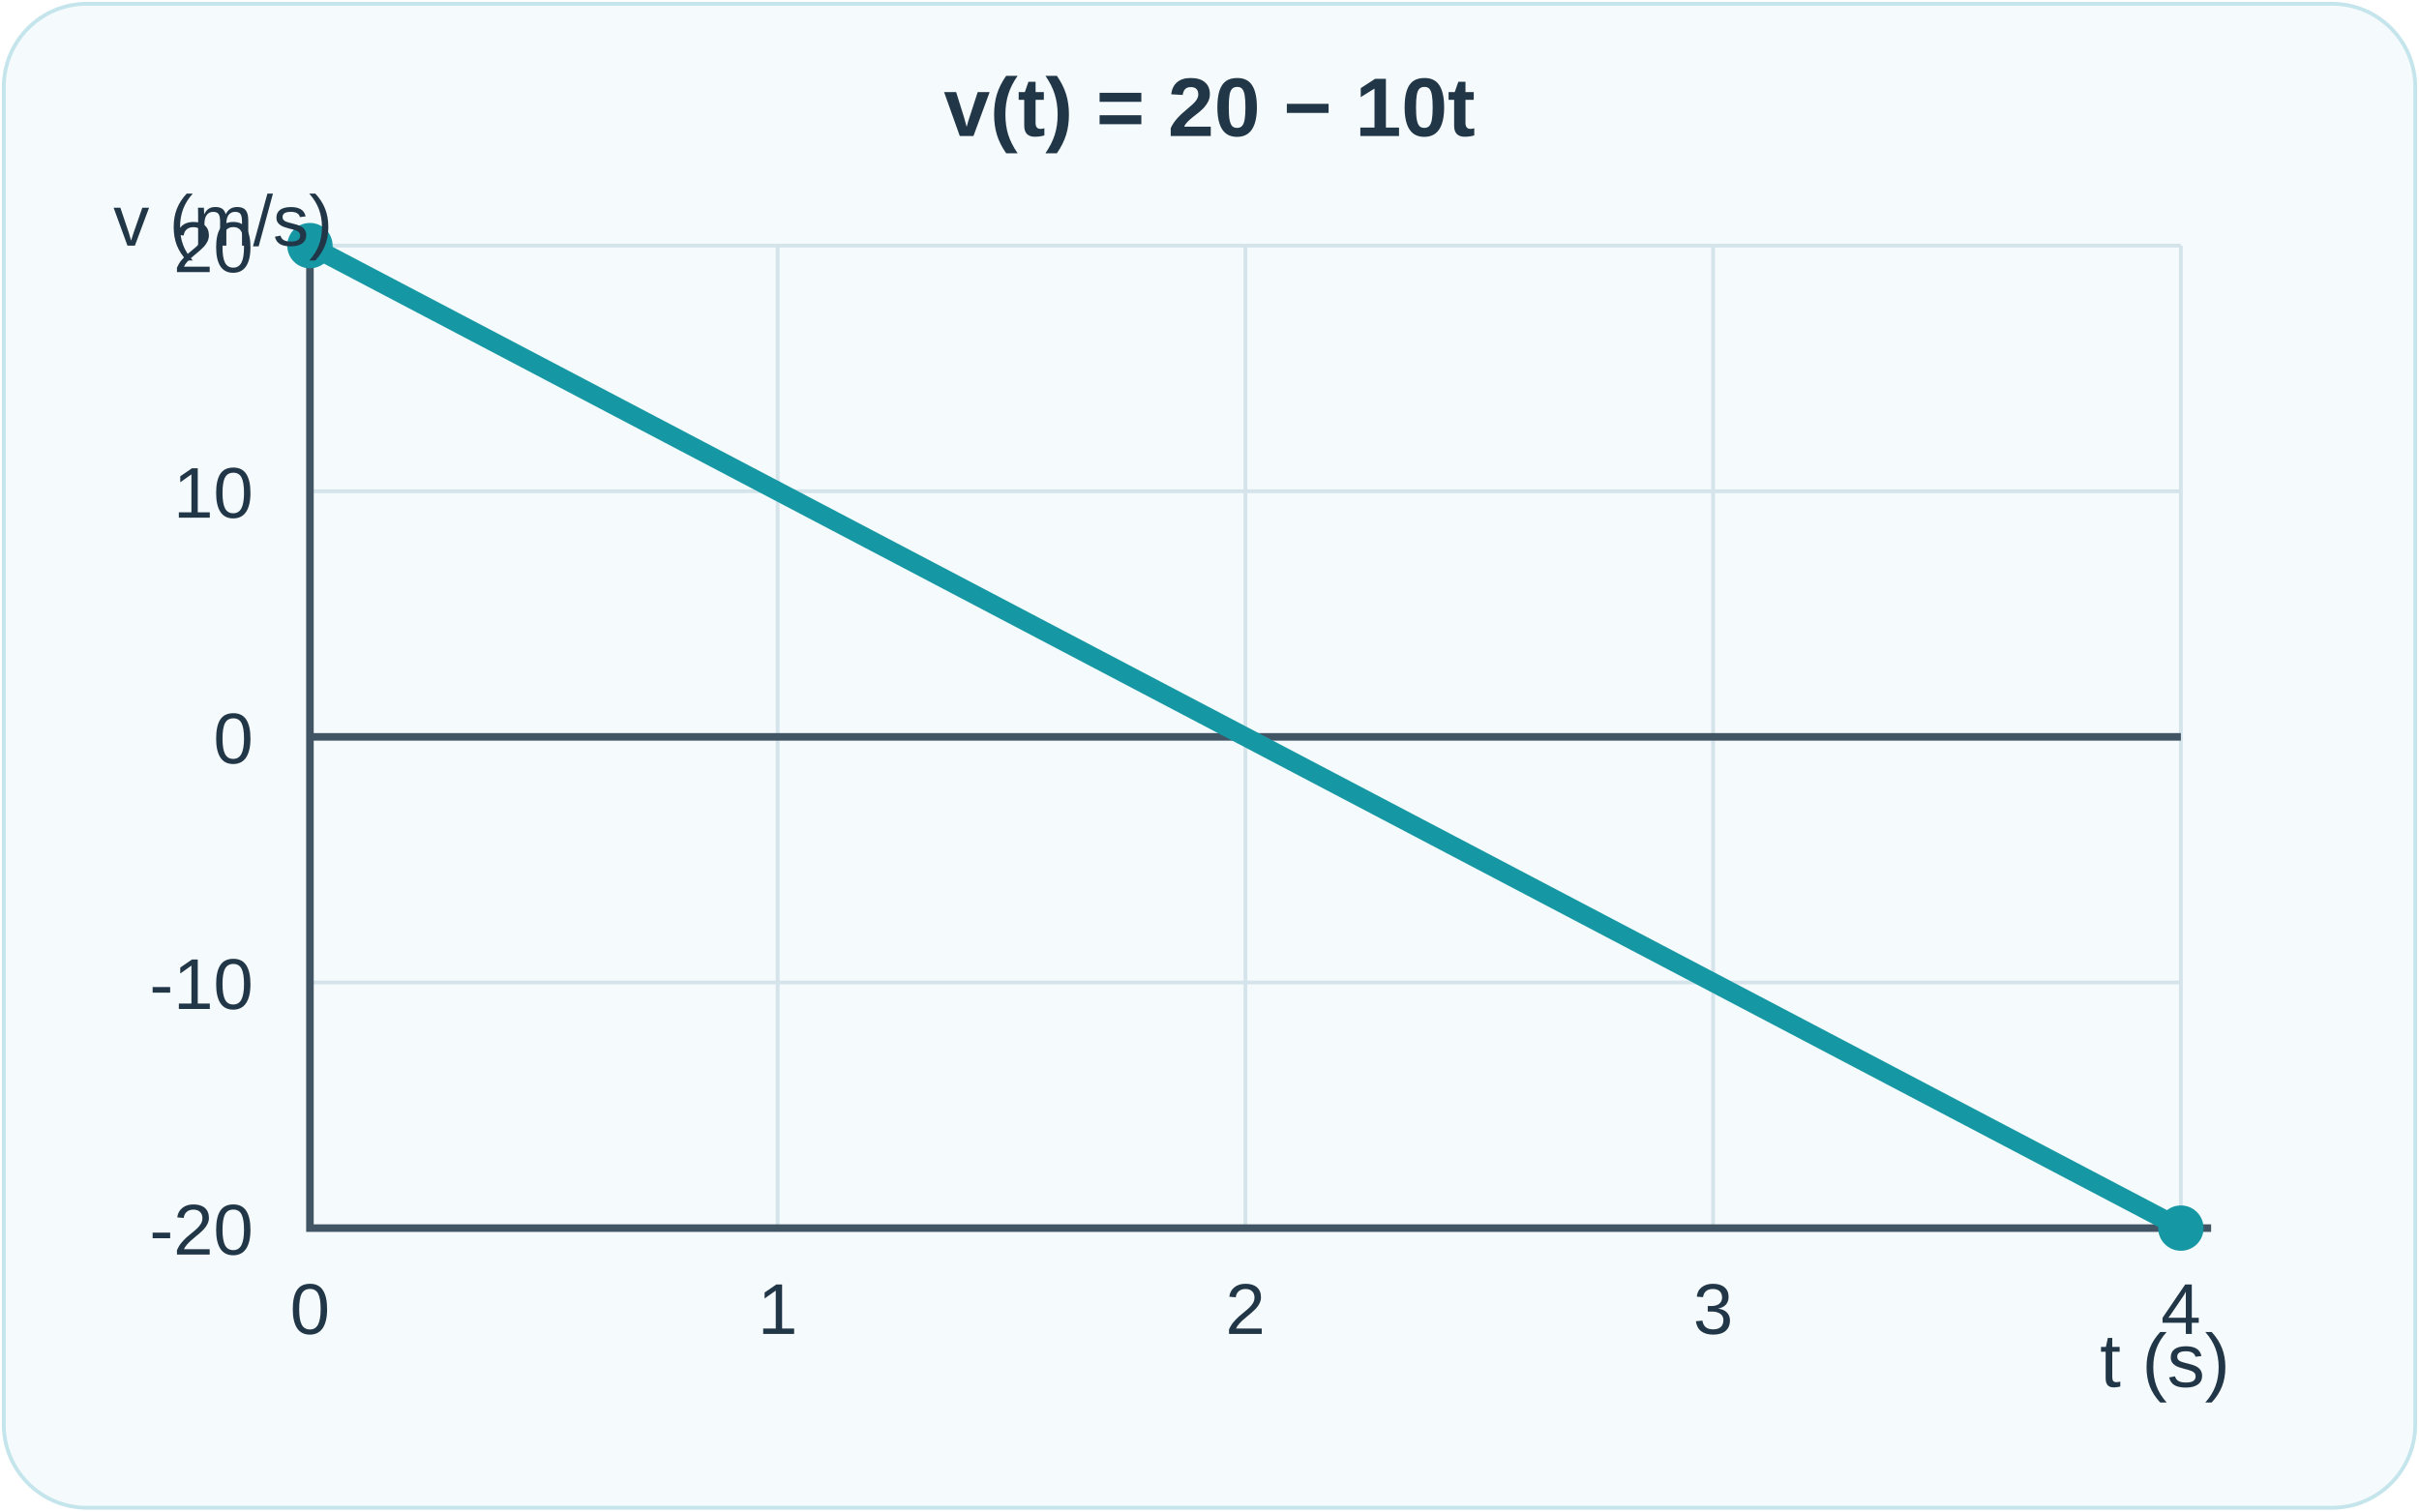
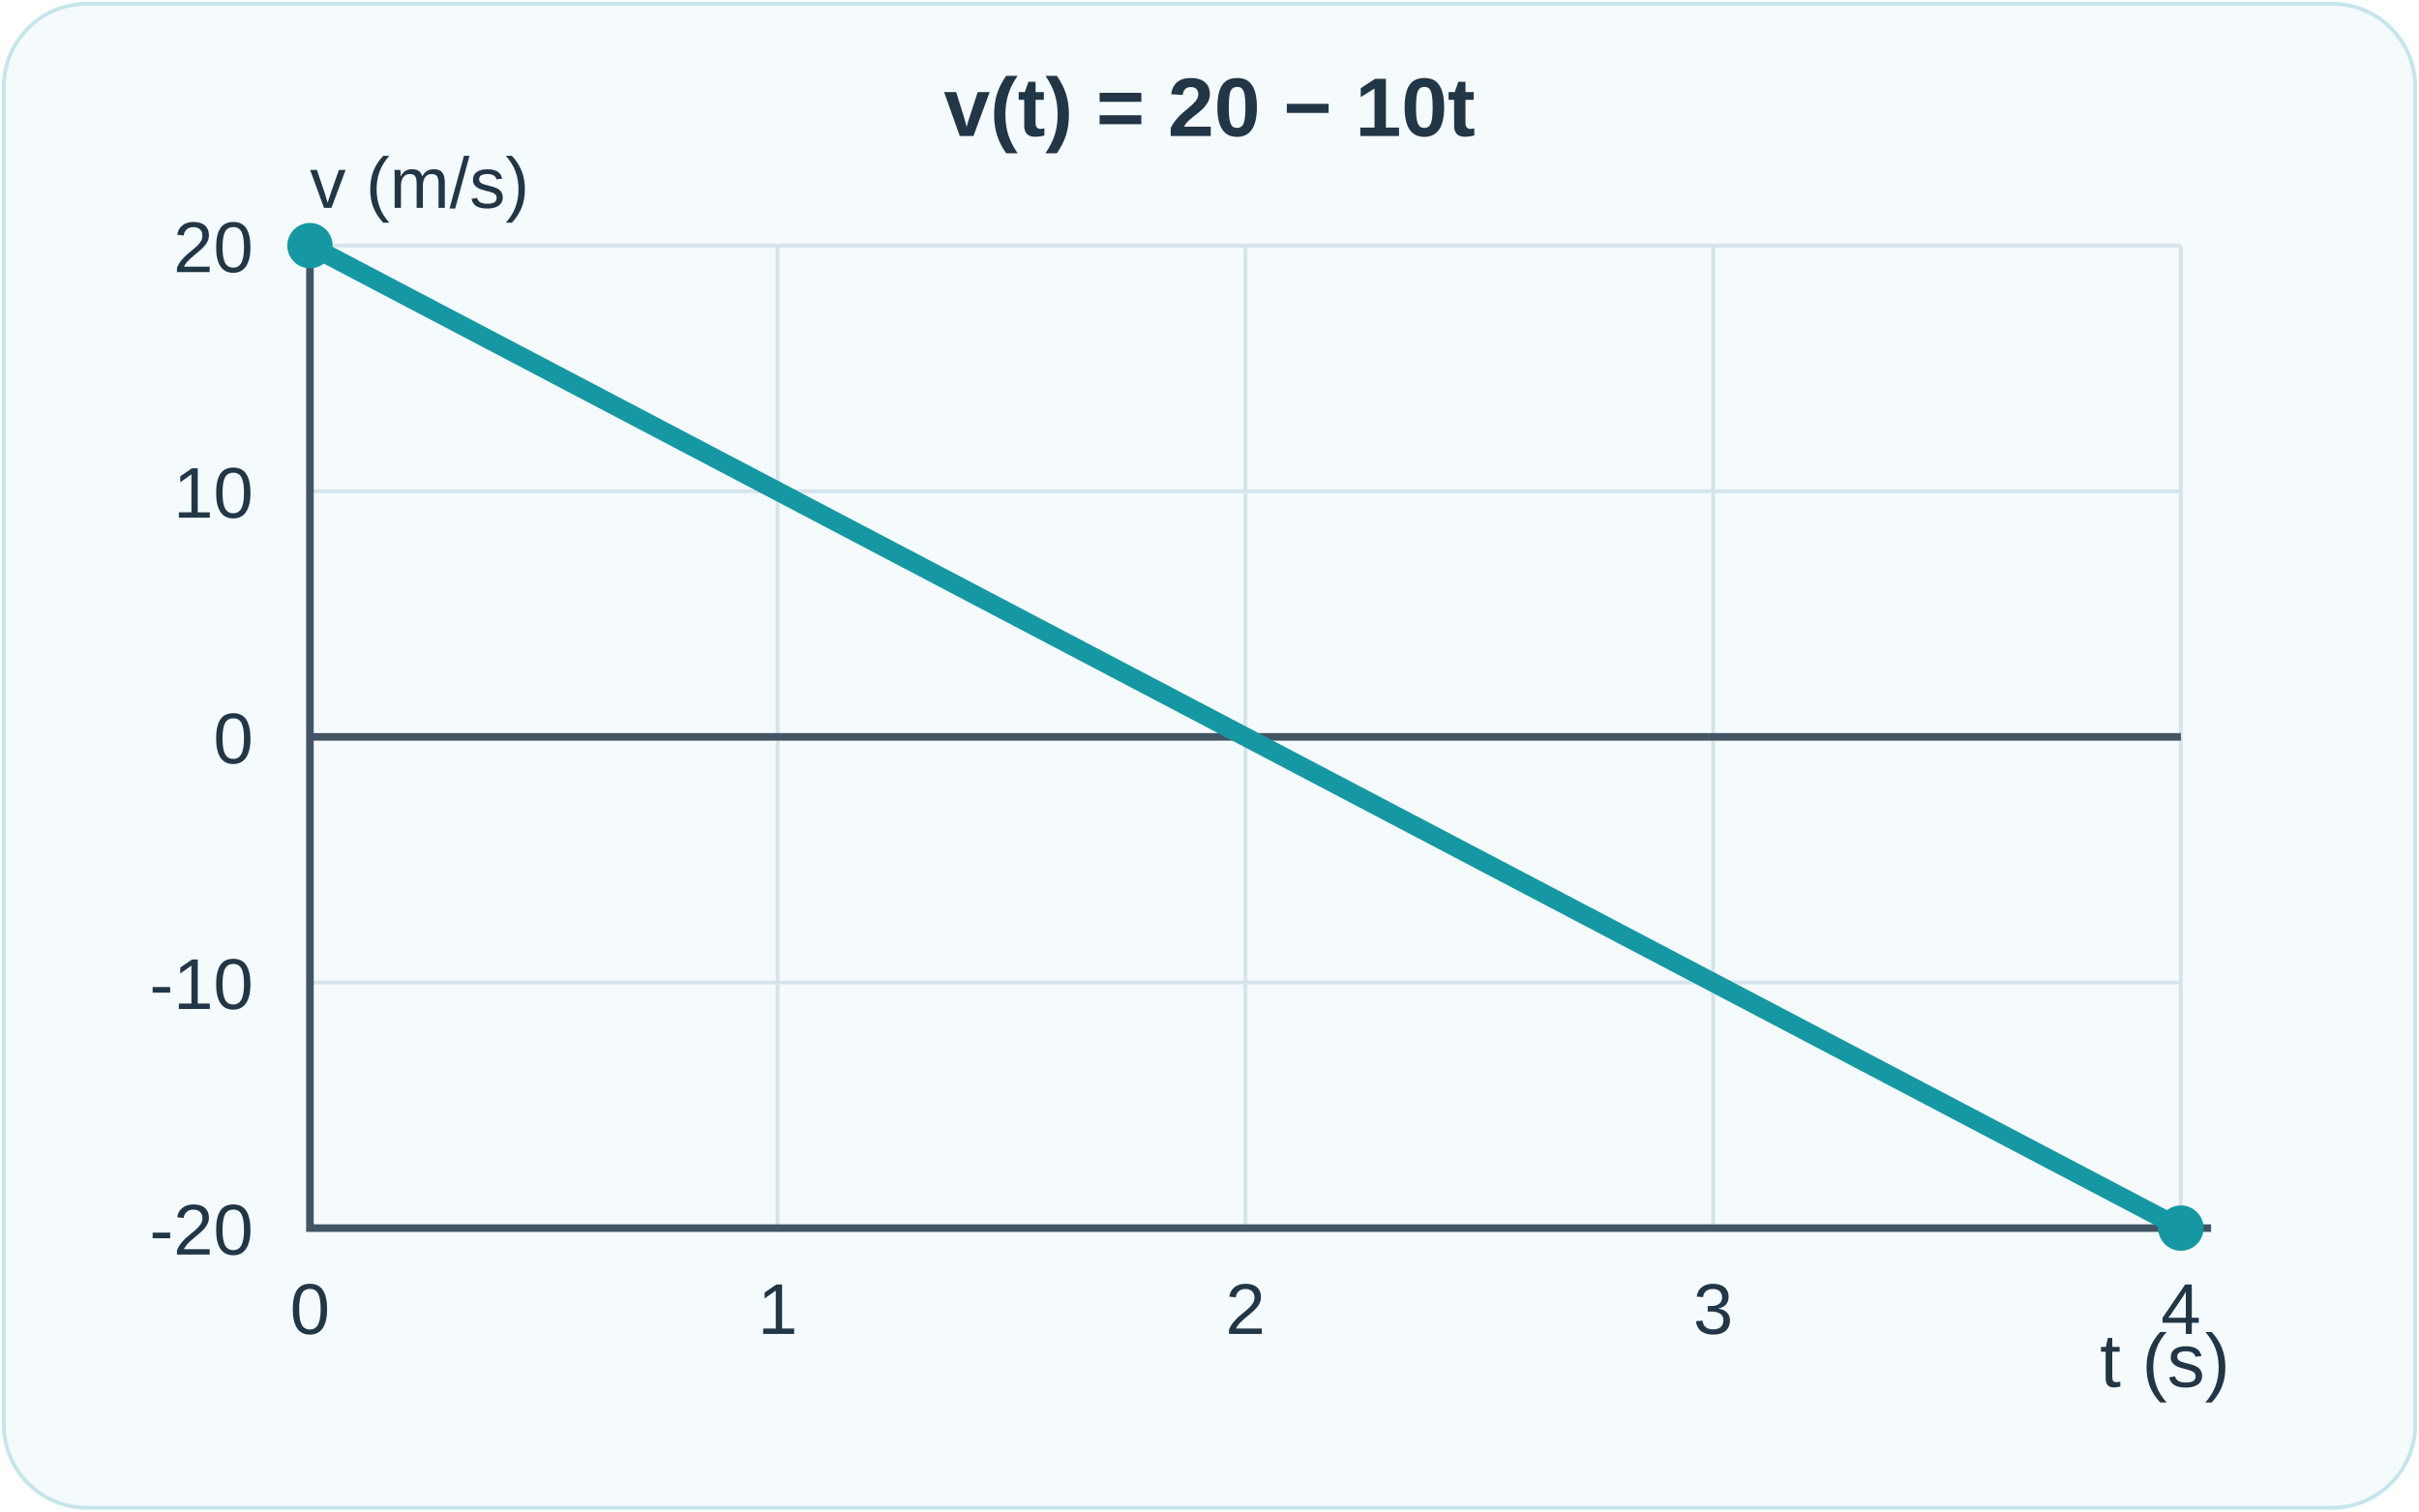
<svg xmlns="http://www.w3.org/2000/svg" viewBox="0 0 640 400" role="img" aria-labelledby="title desc">
  <rect x="1" y="1" width="638" height="398" rx="22" fill="#f5fafc" stroke="#c4e5eb" />
  <g font-family="Arial,sans-serif" fill="#213646">
    <text x="320" y="36" text-anchor="middle" font-size="22" font-weight="700">v(t) = 20 − 10t</text>
    <path d="M82 325.0H577" stroke="#d5e4eb" />
    <text x="67" y="332.0" text-anchor="end" font-size="19">-20</text>
    <path d="M82 260.0H577" stroke="#d5e4eb" />
    <text x="67" y="267.0" text-anchor="end" font-size="19">-10</text>
    <path d="M82 195.0H577" stroke="#d5e4eb" />
    <text x="67" y="202.0" text-anchor="end" font-size="19">0</text>
    <path d="M82 130.0H577" stroke="#d5e4eb" />
    <text x="67" y="137.0" text-anchor="end" font-size="19">10</text>
    <path d="M82 65.0H577" stroke="#d5e4eb" />
    <text x="67" y="72.0" text-anchor="end" font-size="19">20</text>
    <path d="M82.0 65V325" stroke="#d5e4eb" />
    <text x="82.0" y="353" text-anchor="middle" font-size="19">0</text>
    <path d="M205.75 65V325" stroke="#d5e4eb" />
    <text x="205.75" y="353" text-anchor="middle" font-size="19">1</text>
    <path d="M329.5 65V325" stroke="#d5e4eb" />
    <text x="329.5" y="353" text-anchor="middle" font-size="19">2</text>
    <path d="M453.25 65V325" stroke="#d5e4eb" />
    <text x="453.25" y="353" text-anchor="middle" font-size="19">3</text>
    <path d="M577.0 65V325" stroke="#d5e4eb" />
    <text x="577.0" y="353" text-anchor="middle" font-size="19">4</text>
    <path d="M82 61V325H585" fill="none" stroke="#415565" stroke-width="2" />
    <path d="M82 195.0H577" stroke="#415565" stroke-width="2" />
    <polyline points="82.00,65.00 577.00,325.00" fill="none" stroke="#1598a4" stroke-width="5" stroke-linejoin="round" />
    <circle cx="82.0" cy="65.0" r="6" fill="#1598a4" />
    <circle cx="577.0" cy="325.0" r="6" fill="#1598a4" />
-     <text x="30" y="65" font-size="19">v (m/s)</text>
+     <text x="82" y="55" font-size="19">v (m/s)</text>
    <text x="590" y="367" text-anchor="end" font-size="20">t (s)</text>
  </g>
</svg>
